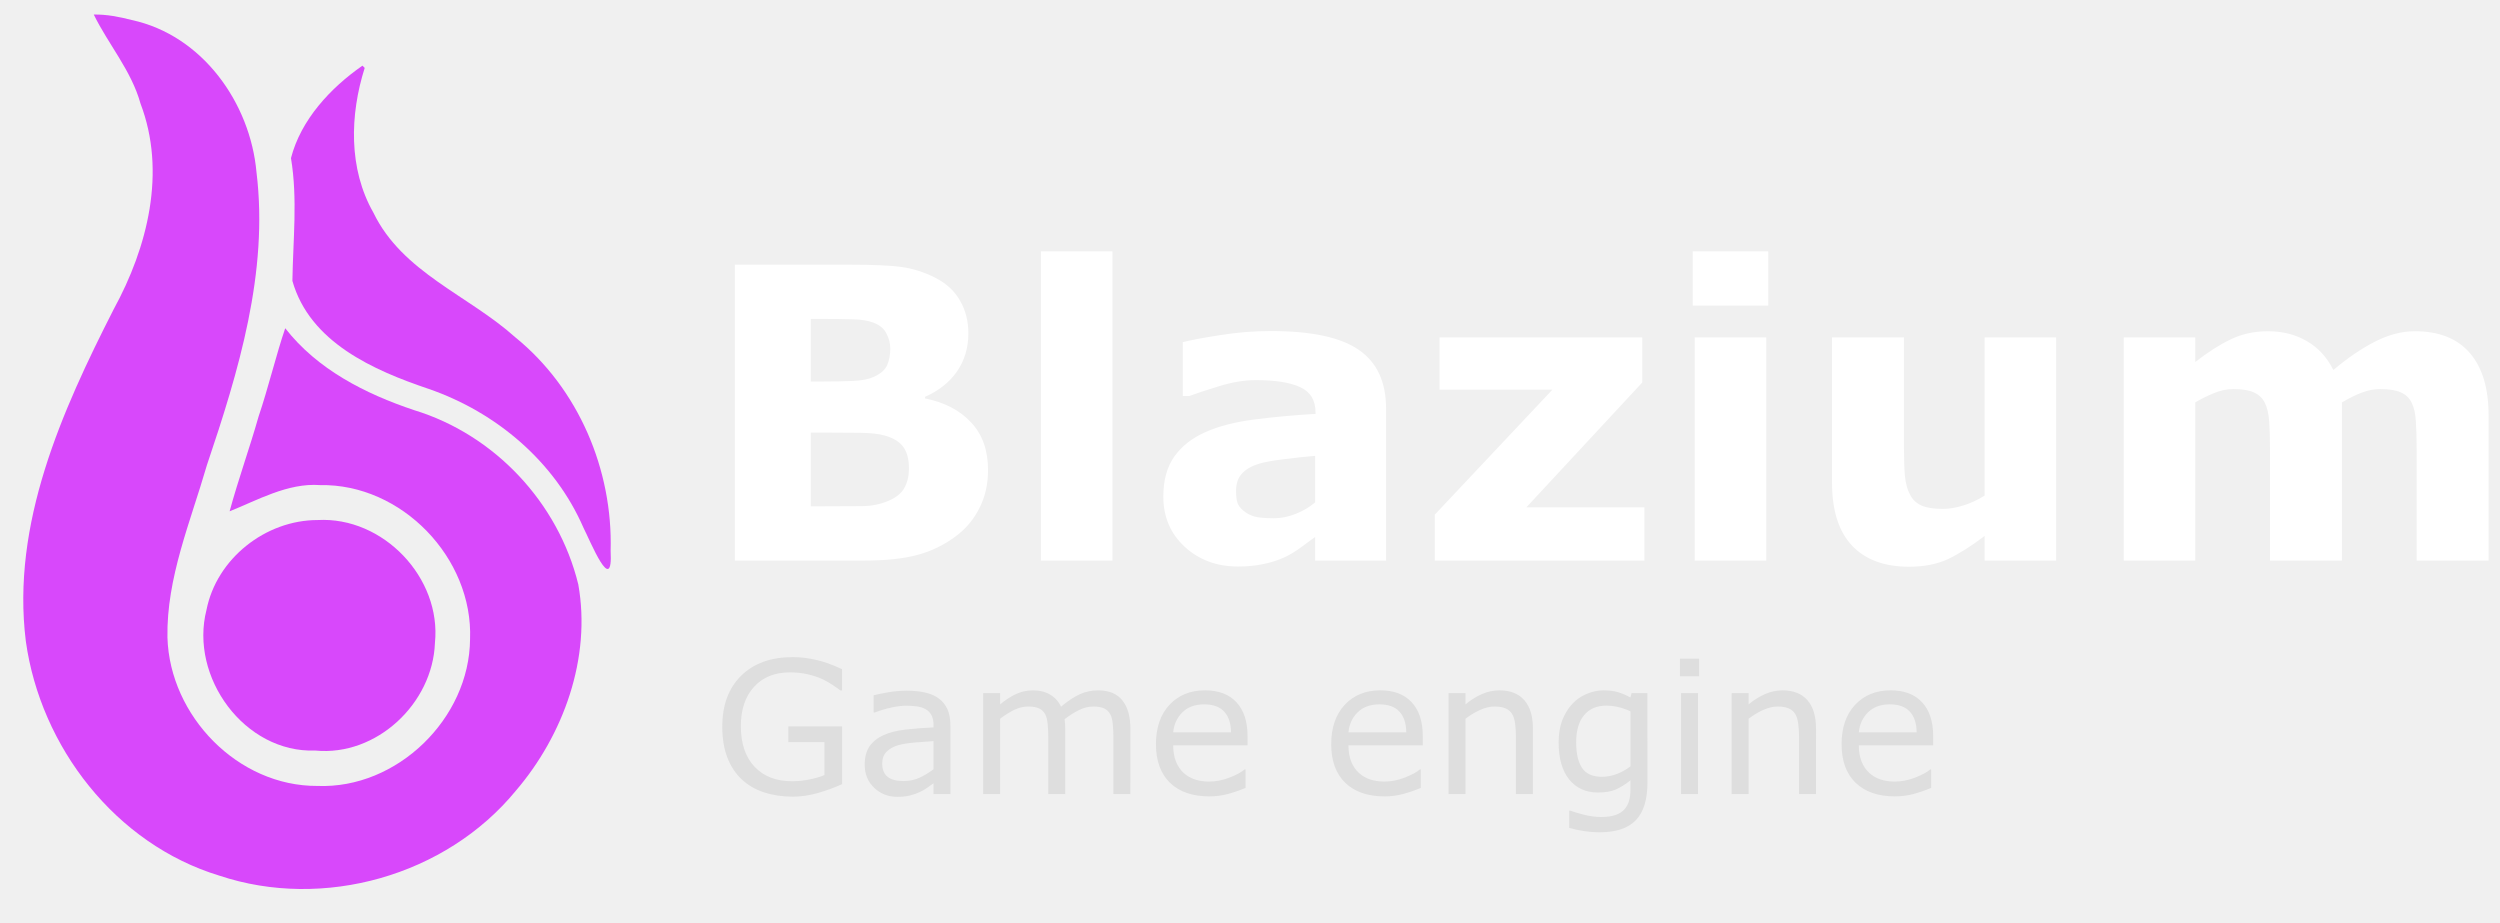
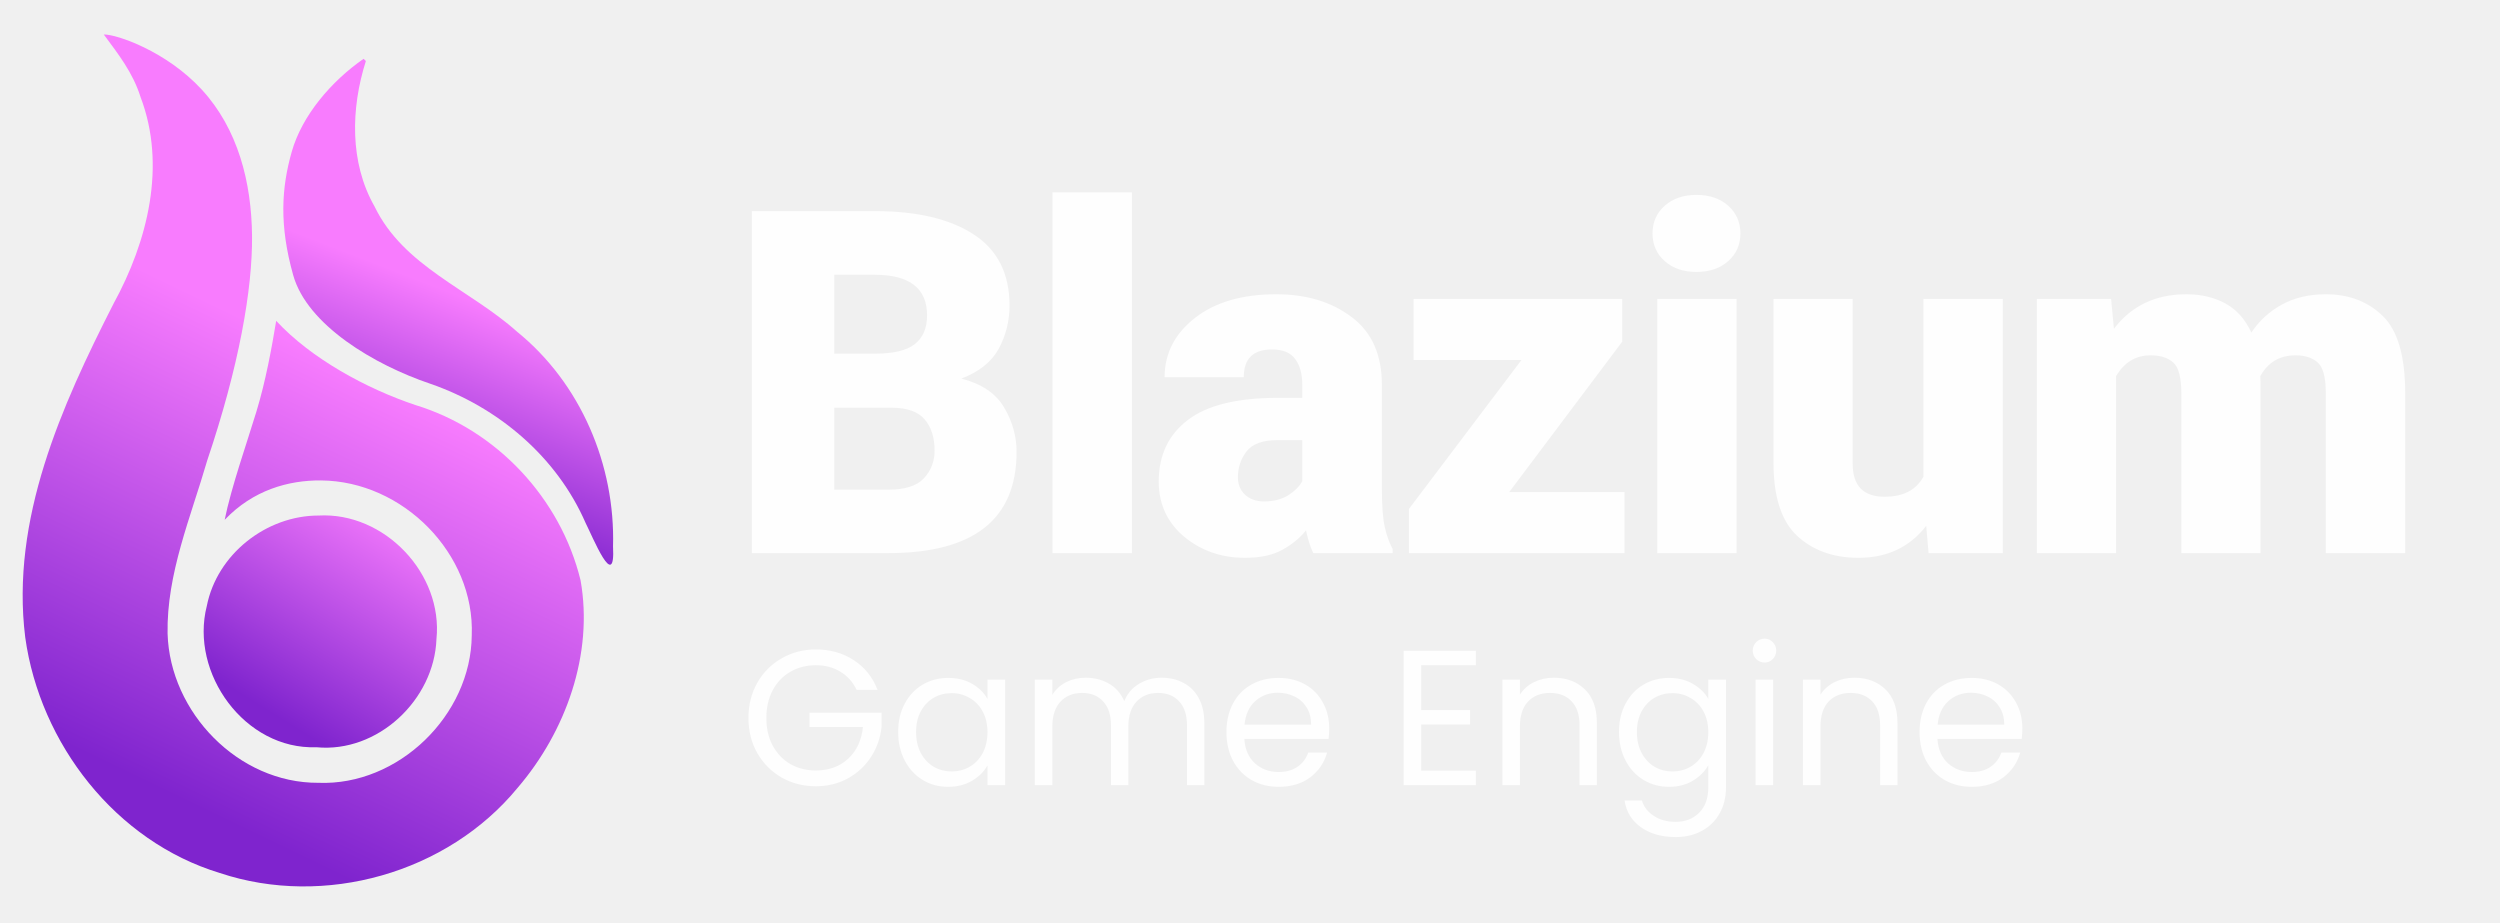
- <svg xmlns="http://www.w3.org/2000/svg" width="187" height="69">
-   <path fill="#fff" d="m 73.906,35.153 q 0,1.605 -0.654,2.869 -0.639,1.263 -1.769,2.096 -1.308,0.981 -2.884,1.397 Q 67.039,41.931 64.631,41.931 H 54.969 V 19.798 h 8.592 q 2.676,0 3.909,0.178 1.249,0.178 2.467,0.788 1.263,0.639 1.873,1.724 0.624,1.07 0.624,2.453 0,1.605 -0.847,2.839 -0.847,1.219 -2.393,1.903 v 0.119 q 2.17,0.431 3.434,1.784 1.278,1.353 1.278,3.567 z m -7.313,-9.097 q 0,-0.55 -0.282,-1.1 -0.268,-0.55 -0.966,-0.818 -0.624,-0.238 -1.561,-0.253 -0.922,-0.03 -2.601,-0.03 h -0.535 v 4.682 h 0.892 q 1.353,0 2.304,-0.045 0.951,-0.045 1.501,-0.297 0.773,-0.342 1.011,-0.877 0.238,-0.55 0.238,-1.263 z m 1.397,9.008 q 0,-1.055 -0.416,-1.62 -0.401,-0.58 -1.382,-0.862 -0.669,-0.193 -1.843,-0.208 -1.174,-0.015 -2.453,-0.015 h -1.249 v 5.515 h 0.416 q 2.408,0 3.449,-0.015 1.04,-0.015 1.917,-0.386 0.892,-0.372 1.219,-0.981 0.342,-0.624 0.342,-1.427 z m 15.221,6.867 H 77.86 V 18.802 h 5.351 z m 15.162,-4.355 v -3.478 q -1.085,0.089 -2.349,0.253 -1.263,0.149 -1.917,0.357 -0.803,0.253 -1.234,0.743 -0.416,0.476 -0.416,1.263 0,0.52 0.089,0.847 0.089,0.327 0.446,0.624 0.342,0.297 0.818,0.446 0.476,0.134 1.486,0.134 0.803,0 1.62,-0.327 0.832,-0.327 1.457,-0.862 z m 0,2.586 q -0.431,0.327 -1.07,0.788 -0.639,0.461 -1.204,0.728 -0.788,0.357 -1.635,0.52 -0.847,0.178 -1.858,0.178 -2.378,0 -3.984,-1.472 -1.605,-1.472 -1.605,-3.761 0,-1.828 0.818,-2.988 0.818,-1.159 2.319,-1.828 1.486,-0.669 3.686,-0.951 2.2,-0.282 4.563,-0.416 v -0.089 q 0,-1.382 -1.13,-1.903 -1.13,-0.535 -3.33,-0.535 -1.323,0 -2.824,0.476 -1.501,0.461 -2.155,0.713 h -0.491 v -4.028 q 0.847,-0.223 2.75,-0.52 1.917,-0.312 3.835,-0.312 4.563,0 6.585,1.412 2.036,1.397 2.036,4.4 V 41.931 H 98.372 Z M 123.003,41.931 h -15.682 v -3.434 l 8.8,-9.35 h -8.443 v -3.909 h 15.162 v 3.374 l -8.666,9.335 h 8.829 z m 9.112,0 h -5.351 V 25.238 h 5.351 z m 0.149,-19.071 h -5.648 v -4.058 h 5.648 z M 153.801,41.931 h -5.351 v -1.843 q -1.486,1.13 -2.72,1.724 -1.234,0.58 -2.943,0.58 -2.765,0 -4.266,-1.59 -1.486,-1.59 -1.486,-4.697 V 25.238 h 5.381 v 8.279 q 0,1.263 0.074,2.111 0.089,0.832 0.386,1.382 0.282,0.55 0.847,0.803 0.58,0.253 1.605,0.253 0.684,0 1.516,-0.253 0.832,-0.253 1.605,-0.743 V 25.238 h 5.351 z m 21.375,-11.832 V 41.931 h -5.381 v -8.339 q 0,-1.219 -0.059,-2.066 -0.059,-0.862 -0.327,-1.397 -0.268,-0.535 -0.818,-0.773 -0.535,-0.253 -1.516,-0.253 -0.788,0 -1.531,0.327 -0.743,0.312 -1.338,0.669 V 41.931 h -5.351 V 25.238 h 5.351 v 1.843 q 1.382,-1.085 2.646,-1.695 1.263,-0.609 2.794,-0.609 1.65,0 2.913,0.743 1.263,0.728 1.977,2.155 1.605,-1.353 3.122,-2.126 1.516,-0.773 2.973,-0.773 2.705,0 4.103,1.62 1.412,1.62 1.412,4.667 V 41.931 h -5.381 v -8.339 q 0,-1.234 -0.059,-2.081 -0.045,-0.847 -0.312,-1.382 -0.253,-0.535 -0.803,-0.773 -0.55,-0.253 -1.546,-0.253 -0.669,0 -1.308,0.238 -0.639,0.223 -1.561,0.758 z" aria-label="Blazium" font-family="Inter Alia" font-size="30.442" font-weight="700" style="-inkscape-font-specification:&quot;Inter Alia, Bold&quot;" />
-   <path fill="#dedede" d="m 62.991,58.652 q -0.824,0.378 -1.804,0.662 -0.973,0.277 -1.885,0.277 -1.176,0 -2.155,-0.324 -0.98,-0.324 -1.669,-0.973 -0.696,-0.655 -1.074,-1.635 -0.378,-0.986 -0.378,-2.304 0,-2.412 1.405,-3.804 1.412,-1.399 3.872,-1.399 0.858,0 1.75,0.209 0.899,0.203 1.932,0.696 v 1.588 H 62.863 Q 62.653,51.483 62.254,51.219 61.856,50.956 61.471,50.78 61.004,50.571 60.41,50.435 59.822,50.294 59.072,50.294 q -1.689,0 -2.676,1.088 -0.98,1.081 -0.98,2.932 0,1.953 1.027,3.041 1.027,1.081 2.797,1.081 0.649,0 1.291,-0.128 0.649,-0.128 1.135,-0.331 V 55.51 h -2.696 v -1.176 h 4.02 z M 71.092,59.395 h -1.264 v -0.804 q -0.169,0.115 -0.459,0.324 -0.284,0.203 -0.554,0.324 -0.318,0.155 -0.73,0.257 -0.412,0.108 -0.966,0.108 -1.02,0 -1.73,-0.676 -0.709,-0.676 -0.709,-1.723 0,-0.858 0.365,-1.385 0.372,-0.534 1.054,-0.838 0.689,-0.304 1.655,-0.412 0.966,-0.108 2.074,-0.162 v -0.196 q 0,-0.432 -0.155,-0.716 -0.149,-0.284 -0.432,-0.446 -0.27,-0.155 -0.649,-0.209 -0.378,-0.054 -0.791,-0.054 -0.5,0 -1.115,0.135 -0.615,0.128 -1.27,0.378 h -0.068 v -1.291 q 0.372,-0.101 1.074,-0.223 0.703,-0.122 1.385,-0.122 0.797,0 1.385,0.135 0.595,0.128 1.027,0.446 0.426,0.311 0.649,0.804 0.223,0.493 0.223,1.223 z m -1.264,-1.858 v -2.101 q -0.581,0.034 -1.372,0.101 -0.784,0.068 -1.243,0.196 -0.547,0.155 -0.885,0.486 -0.338,0.324 -0.338,0.899 0,0.649 0.392,0.98 0.392,0.324 1.196,0.324 0.669,0 1.223,-0.257 0.554,-0.264 1.027,-0.628 z M 84.552,59.395 h -1.27 v -4.297 q 0,-0.486 -0.047,-0.939 -0.041,-0.453 -0.182,-0.723 -0.155,-0.291 -0.446,-0.439 -0.291,-0.149 -0.838,-0.149 -0.534,0 -1.068,0.27 -0.534,0.264 -1.068,0.676 0.02,0.155 0.034,0.365 0.014,0.203 0.014,0.405 V 59.395 h -1.27 v -4.297 q 0,-0.5 -0.047,-0.946 -0.041,-0.453 -0.182,-0.723 -0.155,-0.291 -0.446,-0.432 -0.291,-0.149 -0.838,-0.149 -0.52,0 -1.047,0.257 -0.52,0.257 -1.041,0.655 V 59.395 h -1.27 v -7.547 h 1.27 v 0.838 q 0.595,-0.493 1.182,-0.77 0.595,-0.277 1.264,-0.277 0.77,0 1.304,0.324 0.541,0.324 0.804,0.899 0.77,-0.649 1.405,-0.932 0.635,-0.291 1.358,-0.291 1.243,0 1.831,0.757 0.595,0.75 0.595,2.101 z m 8.764,-3.642 h -5.561 q 0,0.696 0.209,1.216 0.209,0.514 0.574,0.845 0.351,0.324 0.831,0.486 0.486,0.162 1.068,0.162 0.77,0 1.547,-0.304 0.784,-0.311 1.115,-0.608 h 0.068 v 1.385 q -0.642,0.27 -1.311,0.453 -0.669,0.182 -1.405,0.182 -1.878,0 -2.932,-1.014 -1.054,-1.02 -1.054,-2.892 0,-1.851 1.007,-2.939 1.014,-1.088 2.662,-1.088 1.527,0 2.351,0.892 0.831,0.892 0.831,2.534 z m -1.236,-0.973 q -0.007,-1 -0.507,-1.547 -0.493,-0.547 -1.507,-0.547 -1.02,0 -1.628,0.601 -0.601,0.601 -0.682,1.493 z m 14.345,0.973 h -5.561 q 0,0.696 0.209,1.216 0.209,0.514 0.574,0.845 0.351,0.324 0.831,0.486 0.486,0.162 1.068,0.162 0.77,0 1.547,-0.304 0.784,-0.311 1.115,-0.608 h 0.068 v 1.385 q -0.642,0.27 -1.311,0.453 -0.669,0.182 -1.405,0.182 -1.878,0 -2.932,-1.014 -1.054,-1.02 -1.054,-2.892 0,-1.851 1.007,-2.939 1.014,-1.088 2.662,-1.088 1.527,0 2.351,0.892 0.831,0.892 0.831,2.534 z m -1.237,-0.973 q -0.007,-1 -0.507,-1.547 -0.493,-0.547 -1.507,-0.547 -1.02,0 -1.628,0.601 -0.601,0.601 -0.682,1.493 z m 9.473,4.615 h -1.27 v -4.297 q 0,-0.52 -0.061,-0.973 -0.061,-0.459 -0.223,-0.716 -0.169,-0.284 -0.486,-0.419 -0.318,-0.142 -0.824,-0.142 -0.52,0 -1.088,0.257 -0.568,0.257 -1.088,0.655 V 59.395 h -1.27 v -7.547 h 1.27 v 0.838 q 0.595,-0.493 1.23,-0.77 0.635,-0.277 1.304,-0.277 1.223,0 1.865,0.736 0.642,0.736 0.642,2.122 z m 8.568,-0.858 q 0,1.919 -0.872,2.818 -0.872,0.899 -2.682,0.899 -0.601,0 -1.176,-0.088 -0.568,-0.081 -1.122,-0.236 V 60.632 h 0.068 q 0.311,0.122 0.987,0.297 0.676,0.182 1.351,0.182 0.649,0 1.074,-0.155 0.426,-0.155 0.662,-0.432 0.236,-0.264 0.338,-0.635 0.101,-0.372 0.101,-0.831 V 58.368 q -0.574,0.459 -1.101,0.689 -0.52,0.223 -1.331,0.223 -1.351,0 -2.149,-0.973 -0.791,-0.98 -0.791,-2.757 0,-0.973 0.27,-1.676 0.277,-0.709 0.75,-1.223 0.439,-0.48 1.068,-0.743 0.628,-0.27 1.25,-0.27 0.655,0 1.095,0.135 0.446,0.128 0.939,0.399 l 0.081,-0.324 h 1.189 z m -1.27,-1.216 v -4.115 q -0.507,-0.23 -0.946,-0.324 -0.432,-0.101 -0.865,-0.101 -1.047,0 -1.649,0.703 -0.601,0.703 -0.601,2.041 0,1.27 0.446,1.926 0.446,0.655 1.48,0.655 0.554,0 1.108,-0.209 0.561,-0.216 1.027,-0.574 z m 5.135,-6.737 h -1.432 v -1.318 h 1.432 z m -0.081,8.811 h -1.27 v -7.547 h 1.27 z m 8.824,0 h -1.27 v -4.297 q 0,-0.52 -0.061,-0.973 -0.061,-0.459 -0.223,-0.716 -0.169,-0.284 -0.486,-0.419 -0.318,-0.142 -0.824,-0.142 -0.52,0 -1.088,0.257 -0.568,0.257 -1.088,0.655 V 59.395 h -1.27 v -7.547 h 1.27 v 0.838 q 0.595,-0.493 1.23,-0.77 0.635,-0.277 1.304,-0.277 1.223,0 1.865,0.736 0.642,0.736 0.642,2.122 z m 8.764,-3.642 h -5.561 q 0,0.696 0.209,1.216 0.209,0.514 0.574,0.845 0.351,0.324 0.831,0.486 0.486,0.162 1.068,0.162 0.77,0 1.547,-0.304 0.784,-0.311 1.115,-0.608 h 0.068 v 1.385 q -0.642,0.27 -1.311,0.453 -0.669,0.182 -1.405,0.182 -1.878,0 -2.932,-1.014 -1.054,-1.02 -1.054,-2.892 0,-1.851 1.007,-2.939 1.014,-1.088 2.662,-1.088 1.527,0 2.351,0.892 0.831,0.892 0.831,2.534 z m -1.236,-0.973 q -0.007,-1 -0.507,-1.547 -0.493,-0.547 -1.507,-0.547 -1.02,0 -1.628,0.601 -0.601,0.601 -0.682,1.493 z" aria-label="Game engine" font-family="Inter Alia" font-size="13.838" style="-inkscape-font-specification:&quot;Inter Alia, Normal&quot;" />
-   <path fill="#d848fb" d="m 23.763,38.899 c 4.897,-0.269 9.272,4.32 8.77,9.199 -0.168,4.517 -4.366,8.489 -8.941,8.043 -5.313,0.195 -9.426,-5.506 -8.149,-10.511 0.759,-3.851 4.422,-6.73 8.319,-6.731 z" style="mix-blend-mode:normal" />
-   <path fill="#d848fb" d="m 7.014,1.088 c 1.07,2.199 2.817,4.2 3.494,6.654 1.951,5.114 0.535,10.752 -2.003,15.389 -3.888,7.635 -7.662,16.054 -6.574,24.824 1.099,7.922 6.73,15.192 14.48,17.544 7.78,2.597 16.946,0.01 22.162,-6.339 3.579,-4.173 5.664,-9.953 4.683,-15.447 -1.492,-6.108 -6.252,-11.192 -12.273,-13.032 -3.648,-1.219 -7.244,-3.042 -9.649,-6.129 -0.671,1.966 -1.264,4.452 -1.992,6.604 -0.674,2.374 -1.503,4.656 -2.167,7.089 1.997,-0.786 4.341,-2.142 6.764,-1.959 6.098,-0.118 11.462,5.453 11.221,11.532 -0.049,5.936 -5.46,11.208 -11.424,10.97 -5.941,0.027 -11.033,-5.232 -11.211,-11.099 -0.081,-4.452 1.728,-8.669 2.948,-12.886 2.362,-7.002 4.628,-14.436 3.714,-21.906 C 18.723,7.687 15.126,2.633 9.853,1.497 8.927,1.258 7.975,1.07 7.014,1.088 Z" style="mix-blend-mode:normal" />
-   <path fill="#d848fb" d="M 27.112,4.912 C 24.722,6.571 22.502,8.962 21.765,11.827 c 0.507,3.041 0.152,6.148 0.106,9.184 1.301,4.589 6.054,6.682 10.195,8.079 5.048,1.742 9.426,5.437 11.574,10.379 0.501,0.976 2.224,5.238 2.035,1.729 C 45.846,35.144 43.271,29.058 38.532,25.22 35.033,22.079 30.091,20.38 27.929,15.904 26.057,12.62 26.167,8.595 27.28,5.079 l -0.084,-0.084 z" style="mix-blend-mode:normal" />
+ <svg xmlns="http://www.w3.org/2000/svg" xmlns:xlink="http://www.w3.org/1999/xlink" xml:space="preserve" width="187" height="69">
+   <defs>
+     <linearGradient id="a">
+       <stop offset=".045" stop-color="#7f24ce" />
+       <stop offset="1" stop-color="#f87cfe" />
+     </linearGradient>
+     <linearGradient xlink:href="#a" id="d" x1="269.585" x2="488.27" y1="847.204" y2="393.079" gradientTransform="translate(-13.356 -2.725)scale(.07162)" gradientUnits="userSpaceOnUse" />
+     <linearGradient xlink:href="#a" id="c" x1="496.519" x2="635.831" y1="813.477" y2="589.778" gradientTransform="translate(-13.356 -2.725)scale(.07162)" gradientUnits="userSpaceOnUse" />
+     <linearGradient xlink:href="#a" id="b" x1="635.831" x2="721.822" y1="589.778" y2="368.408" gradientTransform="translate(-13.356 -2.725)scale(.07162)" gradientUnits="userSpaceOnUse" />
+   </defs>
+   <path fill="url(#b)" d="m 27.197,4.398 c -2.402,1.668 -4.6,4.225 -5.374,6.951 -0.774,2.726 -0.942,5.49 0.107,9.231 1.049,3.741 6.085,6.717 10.247,8.121 5.074,1.751 9.475,5.465 11.633,10.432 0.504,0.982 2.235,5.265 2.045,1.738 C 46.028,34.787 43.44,28.67 38.677,24.812 35.16,21.654 30.192,19.946 28.018,15.447 26.136,12.146 26.248,8.1 27.366,4.567 l -0.084,-0.084 z" paint-order="stroke fill markers" style="mix-blend-mode:normal" />
+   <path fill="url(#c)" d="m 23.831,38.562 c 4.922,-0.271 9.32,4.342 8.816,9.246 -0.169,4.541 -4.389,8.533 -8.987,8.085 -5.341,0.196 -9.475,-5.535 -8.191,-10.565 0.763,-3.871 4.445,-6.765 8.362,-6.766 z" paint-order="stroke fill markers" style="mix-blend-mode:normal" />
+   <path fill="url(#d)" d="M 7.762,2.579 C 8.859,4.062 9.935,5.429 10.508,7.244 12.468,12.384 11.046,18.052 8.494,22.713 4.585,30.388 0.792,38.85 1.886,47.665 2.99,55.629 8.65,62.936 16.441,65.3 c 7.82,2.611 17.034,0.01 22.277,-6.372 3.598,-4.194 5.693,-10.005 4.707,-15.527 -1.5,-6.14 -6.285,-11.25 -12.336,-13.099 -3.667,-1.225 -7.812,-3.475 -10.43,-6.303 -0.331,2.004 -0.78,4.485 -1.477,6.78 -0.697,2.295 -1.889,5.681 -2.377,8.105 2.123,-2.226 4.761,-2.966 7.203,-2.948 6.131,0.047 11.521,5.481 11.279,11.591 -0.05,5.967 -5.488,11.266 -11.483,11.027 -5.972,0.027 -11.09,-5.259 -11.269,-11.156 -0.082,-4.475 1.737,-8.714 2.964,-12.953 2.375,-7.038 3.393,-12.803 3.354,-16.804 C 18.813,13.642 17.81,9.65 15.082,6.691 12.456,3.842 8.728,2.56 7.762,2.579" paint-order="stroke fill markers" style="mix-blend-mode:normal" />
+   <path fill="#fefefe" d="M434.022 203.716q0 39.284-49.857 39.284H331.3V110.291h47.67q24.518 0 38.372 9.024 13.945 9.023 13.945 27.617 0 9.024-4.192 16.771-4.193 7.656-14.493 11.576 11.758 3.007 16.589 11.21 4.83 8.112 4.83 17.227zm-70.73-68.724v30.625h15.495q11.12 0 15.769-3.737 4.74-3.737 4.74-11.12 0-15.768-20.326-15.768zm38.92 68.268q0-7.656-3.828-12.122-3.828-4.557-12.943-4.557h-22.149v31.81h20.873q9.753 0 13.854-4.375 4.193-4.467 4.193-10.756M478.785 103v140h-30.807V103Zm70.375 140q-1.732-3.555-2.826-8.841-3.554 4.466-9.205 7.565-5.56 3.099-14.492 3.099-13.672 0-23.607-8.203-9.844-8.295-9.844-21.42 0-15.22 11.21-23.789 11.212-8.659 35.001-8.659h9.48v-5.195q0-6.198-2.735-9.844-2.643-3.737-9.024-3.737-10.937 0-10.937 10.756h-30.716q0-13.763 11.757-22.97 11.758-9.205 31.537-9.205 17.591 0 29.258 8.841 11.758 8.75 11.758 26.341v40.378q0 9.662 1.093 14.675 1.094 4.922 3.1 8.659V243Zm-19.232-20.052q5.651 0 9.48-2.37 3.828-2.46 5.468-5.469v-15.95h-9.661q-8.66 0-12.032 4.466-3.28 4.375-3.28 9.935 0 4.193 2.825 6.836 2.916 2.552 7.2 2.552m58.162-54.87V144.38h80.937v16.589l-43.84 58.333h44.752V243h-83.672v-17.135l43.659-57.787zm92.706-49.128q0-6.562 4.74-10.755 4.739-4.193 12.304-4.193t12.305 4.193 4.74 10.755q0 6.563-4.74 10.756-4.74 4.192-12.305 4.192t-12.305-4.192-4.74-10.756zm32.63 25.43V243h-30.807v-98.62zM787.903 243l-.912-10.573q-9.661 12.396-26.25 12.396-14.674 0-23.88-8.568-9.115-8.568-9.115-28.073V144.38h30.717v63.985q0 12.76 12.395 12.76 10.756 0 15.04-7.747V144.38h30.807V243Zm86.143-76.745q-8.659 0-13.398 8.112V243H829.93v-98.62h28.803l1.093 11.576q10.209-13.399 28.073-13.399 8.66 0 15.13 3.555 6.563 3.554 10.118 11.302 4.648-6.927 11.849-10.846 7.291-4.01 17.044-4.01 13.49 0 22.148 8.476 8.66 8.476 8.66 29.896V243H942.04v-62.07q0-9.206-3.19-11.94-3.1-2.735-8.568-2.735-9.206 0-13.672 8.112.091 1.367.091 2.826V243h-30.716v-61.888q0-9.388-3.19-12.123-3.099-2.734-8.75-2.734z" aria-label="Blazium" font-family="Roboto" font-size="186.667" font-weight="900" letter-spacing="-4" paint-order="stroke fill markers" style="line-height:1.25;-inkscape-font-specification:&quot;Roboto Heavy&quot;" transform="translate(-7.627 -5.47)scale(.19277)" />
+   <path fill="#fefefe" d="M371.952 296.056q-2.165-4.555-6.272-7.019-4.106-2.538-9.557-2.538-5.45 0-9.856 2.538-4.33 2.464-6.87 7.168-2.463 4.63-2.463 10.752t2.464 10.752q2.538 4.63 6.869 7.168 4.405 2.464 9.856 2.464 7.616 0 12.544-4.554t5.75-12.32h-20.758v-5.526h28v5.227q-.597 6.421-4.032 11.797-3.435 5.302-9.035 8.438-5.6 3.061-12.469 3.061-7.243 0-13.216-3.36-5.973-3.435-9.483-9.483-3.434-6.048-3.434-13.664t3.434-13.664q3.51-6.122 9.483-9.482 5.973-3.435 13.216-3.435 8.288 0 14.635 4.107 6.421 4.106 9.333 11.573zm16.128 16.352q0-6.272 2.539-10.976 2.539-4.779 6.944-7.392 4.48-2.613 9.93-2.613 5.377 0 9.334 2.314t5.899 5.824V292.1h6.869v40.917h-6.87V325.4q-2.015 3.584-6.047 5.973-3.958 2.315-9.259 2.315-5.45 0-9.856-2.688t-6.944-7.541-2.539-11.051m34.646.075q0-4.63-1.867-8.064t-5.077-5.227q-3.136-1.867-6.944-1.867t-6.944 1.792-5.003 5.227-1.867 8.064q0 4.704 1.867 8.213 1.867 3.435 5.003 5.302 3.136 1.792 6.944 1.792t6.944-1.792q3.21-1.867 5.077-5.302 1.867-3.509 1.867-8.138m67.573-21.131q4.779 0 8.512 2.016 3.733 1.941 5.899 5.899 2.165 3.957 2.165 9.632v24.117h-6.72v-23.147q0-6.122-3.061-9.333-2.987-3.285-8.139-3.285-5.301 0-8.437 3.434-3.136 3.36-3.136 9.782v22.549h-6.72v-23.147q0-6.122-3.062-9.333-2.986-3.285-8.138-3.285-5.302 0-8.438 3.434-3.136 3.36-3.136 9.782v22.549h-6.794v-40.917h6.794v5.898q2.016-3.21 5.376-4.928 3.435-1.717 7.542-1.717 5.152 0 9.11 2.315 3.956 2.314 5.898 6.794 1.717-4.33 5.674-6.72t8.811-2.389m65.035 19.637q0 1.942-.224 4.107h-32.704q.373 6.048 4.106 9.483 3.808 3.36 9.184 3.36 4.406 0 7.318-2.016 2.987-2.091 4.181-5.526h7.318q-1.643 5.899-6.571 9.632-4.928 3.659-12.246 3.659-5.824 0-10.453-2.613-4.555-2.614-7.168-7.392-2.613-4.854-2.613-11.2 0-6.347 2.538-11.126 2.54-4.778 7.094-7.317 4.63-2.613 10.602-2.613 5.825 0 10.305 2.538 4.48 2.539 6.869 7.019 2.464 4.405 2.464 10.005m-7.019-1.418q0-3.883-1.717-6.646-1.717-2.837-4.704-4.256-2.912-1.493-6.496-1.493-5.152 0-8.81 3.285-3.585 3.286-4.107 9.11zm42.71-23.072v17.397h18.965v5.6h-18.965v17.92h21.205v5.6h-28v-52.117h28v5.6zm51.445 4.853q7.467 0 12.096 4.555 4.63 4.48 4.63 12.992v24.117h-6.72v-23.147q0-6.122-3.062-9.333-3.061-3.285-8.363-3.285-5.376 0-8.586 3.36-3.136 3.36-3.136 9.781v22.624h-6.795v-40.917h6.795v5.824q2.016-3.136 5.45-4.854 3.51-1.717 7.691-1.717m44.725.075q5.302 0 9.259 2.314 4.032 2.315 5.973 5.824V292.1h6.87v41.813q0 5.6-2.39 9.93-2.389 4.406-6.869 6.87-4.405 2.464-10.304 2.464-8.064 0-13.44-3.808t-6.347-10.379h6.72q1.12 3.734 4.63 5.974 3.509 2.314 8.437 2.314 5.6 0 9.11-3.509 3.583-3.51 3.583-9.856v-8.587q-2.016 3.584-5.973 5.974t-9.259 2.39q-5.45 0-9.93-2.689-4.406-2.688-6.944-7.541-2.539-4.854-2.539-11.051 0-6.272 2.539-10.976 2.538-4.779 6.944-7.392 4.48-2.613 9.93-2.613zm15.232 21.056q0-4.63-1.866-8.064t-5.078-5.227q-3.136-1.867-6.944-1.867t-6.944 1.792-5.002 5.227-1.867 8.064q0 4.704 1.867 8.213 1.866 3.435 5.002 5.302 3.136 1.792 6.944 1.792t6.944-1.792q3.211-1.867 5.078-5.302 1.866-3.509 1.866-8.138m21.878-27.03q-1.942 0-3.286-1.344t-1.344-3.285 1.344-3.285 3.286-1.344q1.866 0 3.136 1.344 1.344 1.344 1.344 3.285t-1.344 3.285q-1.27 1.344-3.136 1.344m3.285 6.646v40.917h-6.795V292.1Zm31.51-.747q7.466 0 12.095 4.555 4.63 4.48 4.63 12.992v24.117h-6.72V309.87q0-6.122-3.062-9.333-3.06-3.285-8.362-3.285-5.376 0-8.587 3.36-3.136 3.36-3.136 9.781v22.624h-6.795V292.1h6.795v5.824q2.016-3.136 5.45-4.854 3.51-1.717 7.691-1.717zm65.183 19.637q0 1.942-.224 4.107h-32.704q.374 6.048 4.107 9.483 3.808 3.36 9.184 3.36 4.405 0 7.317-2.016 2.987-2.09 4.182-5.526h7.317q-1.643 5.9-6.57 9.632-4.929 3.66-12.246 3.66-5.824 0-10.453-2.614-4.555-2.614-7.168-7.392-2.614-4.854-2.614-11.2 0-6.347 2.539-11.126t7.093-7.317q4.63-2.613 10.603-2.613 5.824 0 10.304 2.538 4.48 2.539 6.87 7.019 2.463 4.405 2.463 10.005m-7.018-1.418q0-3.883-1.718-6.646-1.717-2.837-4.704-4.256-2.912-1.493-6.496-1.493-5.152 0-8.81 3.285-3.584 3.286-4.107 9.11z" aria-label="Game Engine" font-family="Poppins" font-size="74.667" paint-order="stroke fill markers" style="line-height:1.25;-inkscape-font-specification:Poppins" transform="translate(-7.627 -5.47)scale(.19277)" />
</svg>
